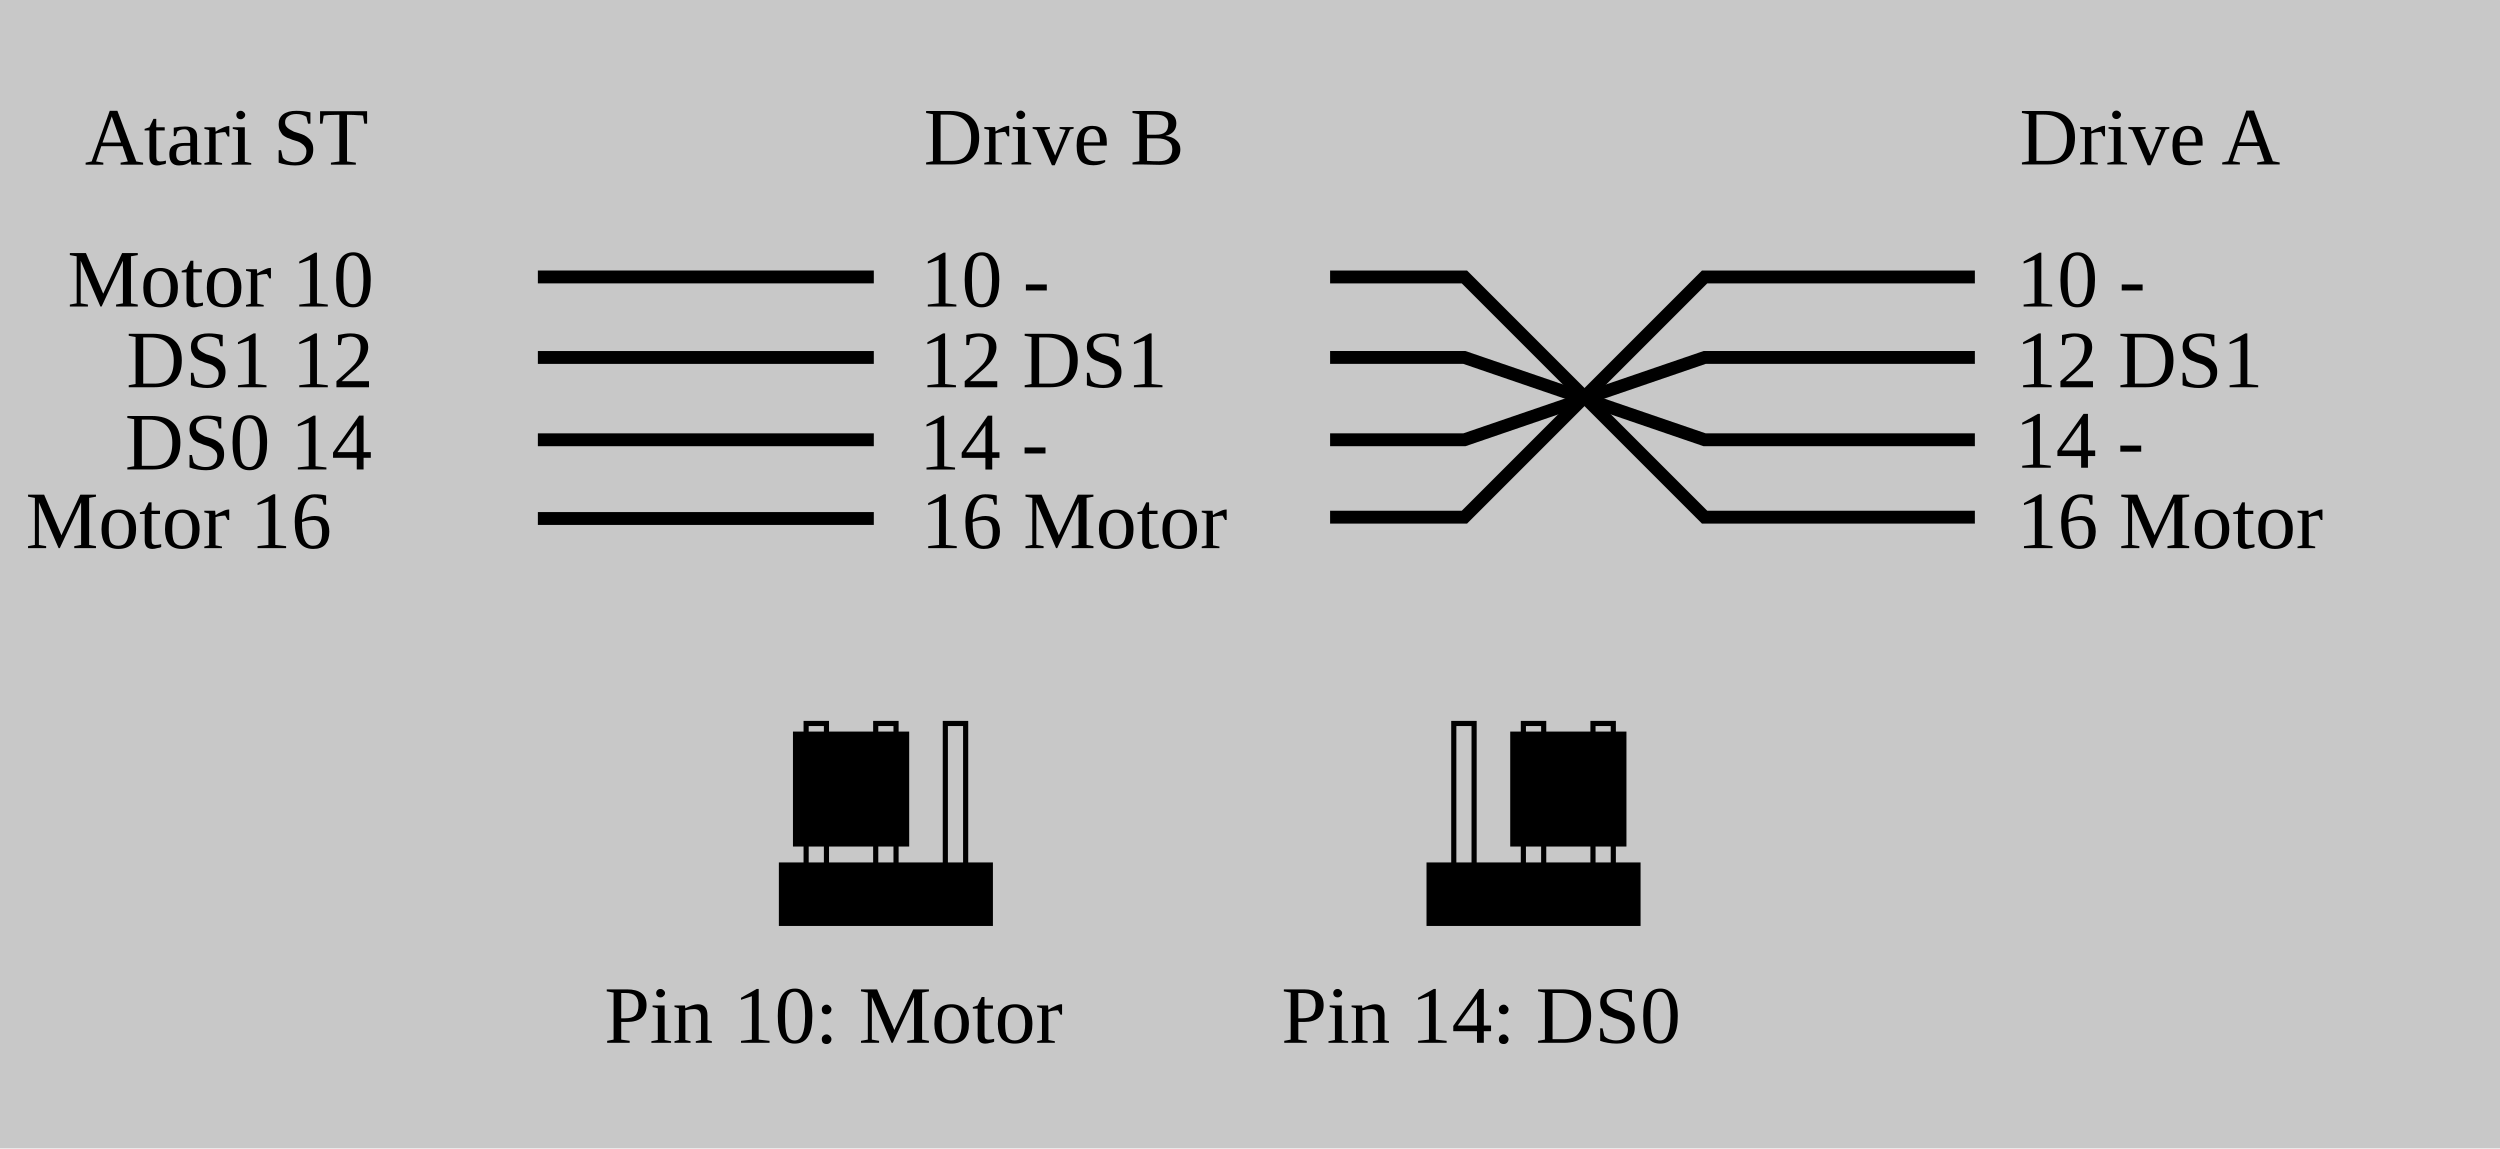
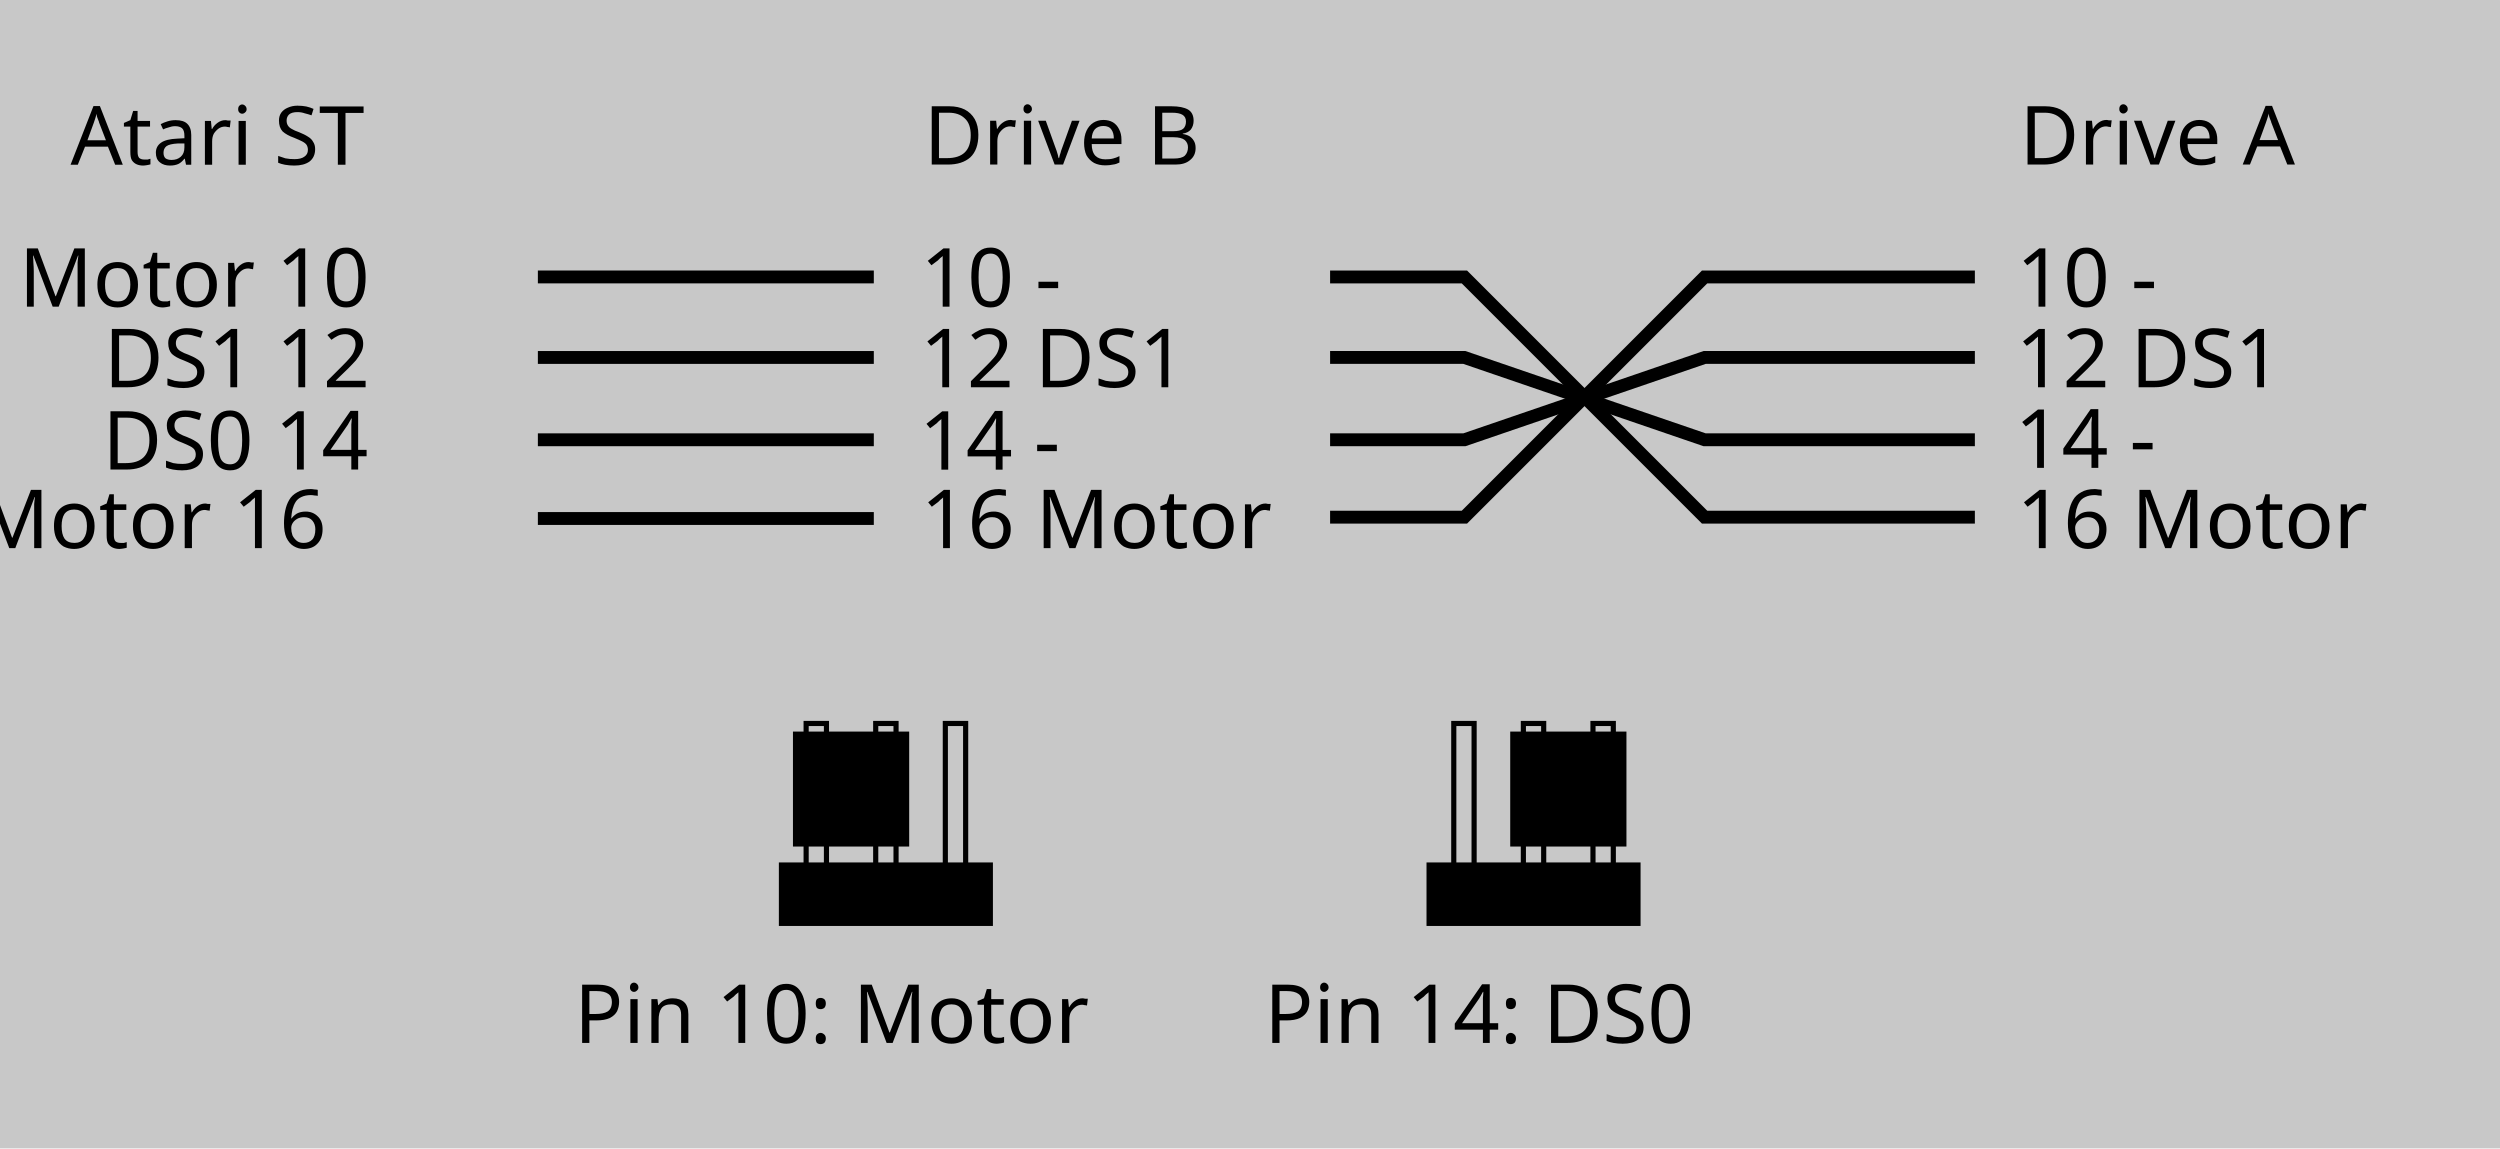
<svg xmlns="http://www.w3.org/2000/svg" width="97.182mm" height="44.641mm" viewBox="0 0 97.182 44.641" version="1.1" id="svg1">
  <defs id="defs1" />
  <g id="layer1" transform="translate(-2.835475,-47.5835)">
    <rect style="fill:#c8c8c8;fill-opacity:1;stroke:none;stroke-width:0.2" id="rect1" width="97.182" height="44.641" x="2.835" y="47.584" />
-     <text xml:space="preserve" style="font-size:3.175px;text-align:end;writing-mode:lr-tb;direction:ltr;text-anchor:end;fill:#000000;stroke-width:0.265" x="21.335" y="59.502" id="text1-1">
+     <text xml:space="preserve" style="font-family:sans-serif;font-size:3.175px;text-align:end;writing-mode:lr-tb;direction:ltr;text-anchor:end;fill:#000000;stroke-width:0.265" x="21.335" y="59.502" id="text1-1">
      <tspan id="tspan1-87" style="text-align:end;text-anchor:end;stroke-width:0.265" x="21.335" y="59.502">Motor 10</tspan>
    </text>
-     <text xml:space="preserve" style="font-size:3.175px;text-align:start;writing-mode:lr-tb;direction:ltr;text-anchor:start;fill:#000000;stroke-width:0.265" x="38.743" y="53.978" id="text1-1-0">
+     <text xml:space="preserve" style="font-family:sans-serif;font-size:3.175px;text-align:start;writing-mode:lr-tb;direction:ltr;text-anchor:start;fill:#000000;stroke-width:0.265" x="38.743" y="53.978" id="text1-1-0">
      <tspan id="tspan1-87-23" style="text-align:start;text-anchor:start;stroke-width:0.265" x="38.743" y="53.978">Drive B</tspan>
    </text>
-     <text xml:space="preserve" style="font-size:3.175px;text-align:end;writing-mode:lr-tb;direction:ltr;text-anchor:end;fill:#000000;stroke-width:0.265" x="21.125" y="53.987" id="text1-1-0-8">
+     <text xml:space="preserve" style="font-family:sans-serif;font-size:3.175px;text-align:end;writing-mode:lr-tb;direction:ltr;text-anchor:end;fill:#000000;stroke-width:0.265" x="21.125" y="53.987" id="text1-1-0-8">
      <tspan id="tspan1-87-23-5" style="text-align:end;text-anchor:end;stroke-width:0.265" x="21.125" y="53.987">Atari ST</tspan>
    </text>
-     <text xml:space="preserve" style="font-size:3.175px;text-align:start;writing-mode:lr-tb;direction:ltr;text-anchor:start;fill:#000000;stroke-width:0.265" x="81.338" y="53.978" id="text1-1-0-6">
+     <text xml:space="preserve" style="font-family:sans-serif;font-size:3.175px;text-align:start;writing-mode:lr-tb;direction:ltr;text-anchor:start;fill:#000000;stroke-width:0.265" x="81.338" y="53.978" id="text1-1-0-6">
      <tspan id="tspan1-87-23-7" style="text-align:start;text-anchor:start;stroke-width:0.265" x="81.338" y="53.978">Drive A</tspan>
    </text>
-     <text xml:space="preserve" style="font-size:3.175px;text-align:end;writing-mode:lr-tb;direction:ltr;text-anchor:end;fill:#000000;stroke-width:0.265" x="21.331" y="62.636" id="text1-1-2">
+     <text xml:space="preserve" style="font-family:sans-serif;font-size:3.175px;text-align:end;writing-mode:lr-tb;direction:ltr;text-anchor:end;fill:#000000;stroke-width:0.265" x="21.331" y="62.636" id="text1-1-2">
      <tspan id="tspan1-87-9" style="text-align:end;text-anchor:end;stroke-width:0.265" x="21.331" y="62.636">DS1 12</tspan>
    </text>
-     <text xml:space="preserve" style="font-size:3.175px;text-align:end;writing-mode:lr-tb;direction:ltr;text-anchor:end;fill:#000000;stroke-width:0.265" x="21.279" y="65.834" id="text1-1-5">
+     <text xml:space="preserve" style="font-family:sans-serif;font-size:3.175px;text-align:end;writing-mode:lr-tb;direction:ltr;text-anchor:end;fill:#000000;stroke-width:0.265" x="21.279" y="65.834" id="text1-1-5">
      <tspan id="tspan1-87-8" style="text-align:end;text-anchor:end;stroke-width:0.265" x="21.279" y="65.834">DS0 14</tspan>
    </text>
    <g id="g1" transform="translate(-33.09764,9.371652)">
-       <text xml:space="preserve" style="font-size:3.175px;text-align:end;writing-mode:lr-tb;direction:ltr;text-anchor:end;fill:#000000;stroke-width:0.265" x="54.395" y="59.52" id="text1-1-22">
+       <text xml:space="preserve" style="font-family:sans-serif;font-size:3.175px;text-align:end;writing-mode:lr-tb;direction:ltr;text-anchor:end;fill:#000000;stroke-width:0.265" x="54.395" y="59.52" id="text1-1-22">
        <tspan id="tspan1-87-7" style="text-align:end;text-anchor:end;stroke-width:0.265" x="54.395" y="59.52">Motor 16</tspan>
      </text>
    </g>
-     <text xml:space="preserve" style="font-size:3.175px;text-align:start;writing-mode:lr-tb;direction:ltr;text-anchor:start;fill:#000000;stroke-width:0.265" x="81.218" y="59.502" id="text1-1-54">
+     <text xml:space="preserve" style="font-family:sans-serif;font-size:3.175px;text-align:start;writing-mode:lr-tb;direction:ltr;text-anchor:start;fill:#000000;stroke-width:0.265" x="81.218" y="59.502" id="text1-1-54">
      <tspan id="tspan1-87-2" style="stroke-width:0.265" x="81.218" y="59.502">10 -</tspan>
    </text>
-     <text xml:space="preserve" style="font-size:3.175px;text-align:start;writing-mode:lr-tb;direction:ltr;text-anchor:start;fill:#000000;stroke-width:0.265" x="81.2" y="62.636" id="text1-1-2-1">
+     <text xml:space="preserve" style="font-family:sans-serif;font-size:3.175px;text-align:start;writing-mode:lr-tb;direction:ltr;text-anchor:start;fill:#000000;stroke-width:0.265" x="81.2" y="62.636" id="text1-1-2-1">
      <tspan id="tspan1-87-9-9" style="stroke-width:0.265" x="81.2" y="62.636">12 DS1</tspan>
    </text>
-     <text xml:space="preserve" style="font-size:3.175px;text-align:start;writing-mode:lr-tb;direction:ltr;text-anchor:start;fill:#000000;stroke-width:0.265" x="81.165" y="65.767" id="text1-1-5-2">
+     <text xml:space="preserve" style="font-family:sans-serif;font-size:3.175px;text-align:start;writing-mode:lr-tb;direction:ltr;text-anchor:start;fill:#000000;stroke-width:0.265" x="81.165" y="65.767" id="text1-1-5-2">
      <tspan id="tspan1-87-8-4" style="stroke-width:0.265" x="81.165" y="65.767">14 -</tspan>
    </text>
    <g id="g2" transform="translate(42.5367,9.371652)">
-       <text xml:space="preserve" style="font-size:3.175px;text-align:start;writing-mode:lr-tb;direction:ltr;text-anchor:start;fill:#000000;stroke-width:0.265" x="38.697" y="59.52" id="text1-1-22-5">
+       <text xml:space="preserve" style="font-family:sans-serif;font-size:3.175px;text-align:start;writing-mode:lr-tb;direction:ltr;text-anchor:start;fill:#000000;stroke-width:0.265" x="38.697" y="59.52" id="text1-1-22-5">
        <tspan id="tspan1-87-7-8" style="stroke-width:0.265" x="38.697" y="59.52">16 Motor</tspan>
      </text>
    </g>
-     <text xml:space="preserve" style="font-size:3.175px;text-align:start;writing-mode:lr-tb;direction:ltr;text-anchor:start;fill:#000000;stroke-width:0.265" x="38.622" y="59.502" id="text1-1-54-9">
+     <text xml:space="preserve" style="font-family:sans-serif;font-size:3.175px;text-align:start;writing-mode:lr-tb;direction:ltr;text-anchor:start;fill:#000000;stroke-width:0.265" x="38.622" y="59.502" id="text1-1-54-9">
      <tspan id="tspan1-87-2-4" style="stroke-width:0.265" x="38.622" y="59.502">10 -</tspan>
    </text>
-     <text xml:space="preserve" style="font-size:3.175px;text-align:start;writing-mode:lr-tb;direction:ltr;text-anchor:start;fill:#000000;stroke-width:0.265" x="38.604" y="62.636" id="text1-1-2-1-7">
+     <text xml:space="preserve" style="font-family:sans-serif;font-size:3.175px;text-align:start;writing-mode:lr-tb;direction:ltr;text-anchor:start;fill:#000000;stroke-width:0.265" x="38.604" y="62.636" id="text1-1-2-1-7">
      <tspan id="tspan1-87-9-9-0" style="stroke-width:0.265" x="38.604" y="62.636">12 DS1</tspan>
    </text>
-     <text xml:space="preserve" style="font-size:3.175px;text-align:start;writing-mode:lr-tb;direction:ltr;text-anchor:start;fill:#000000;stroke-width:0.265" x="38.569" y="65.837" id="text1-1-5-2-1">
+     <text xml:space="preserve" style="font-family:sans-serif;font-size:3.175px;text-align:start;writing-mode:lr-tb;direction:ltr;text-anchor:start;fill:#000000;stroke-width:0.265" x="38.569" y="65.837" id="text1-1-5-2-1">
      <tspan id="tspan1-87-8-4-1" style="stroke-width:0.265" x="38.569" y="65.837">14 -</tspan>
    </text>
    <g id="g2-5" transform="translate(-0.05902581,9.371652)">
-       <text xml:space="preserve" style="font-size:3.175px;text-align:start;writing-mode:lr-tb;direction:ltr;text-anchor:start;fill:#000000;stroke-width:0.265" x="38.697" y="59.52" id="text1-1-22-5-2">
+       <text xml:space="preserve" style="font-family:sans-serif;font-size:3.175px;text-align:start;writing-mode:lr-tb;direction:ltr;text-anchor:start;fill:#000000;stroke-width:0.265" x="38.697" y="59.52" id="text1-1-22-5-2">
        <tspan id="tspan1-87-7-8-2" style="stroke-width:0.265" x="38.697" y="59.52">16 Motor</tspan>
      </text>
    </g>
    <path style="fill:none;stroke:#000000;stroke-width:0.5" d="M 23.744,58.349 H 36.803" id="path2" />
    <path style="fill:none;stroke:#000000;stroke-width:0.5" d="M 23.744,61.479 H 36.803" id="path2-0" />
    <path style="fill:none;stroke:#000000;stroke-width:0.5" d="M 23.744,64.679 H 36.803" id="path2-3" />
    <path style="fill:none;stroke:#000000;stroke-width:0.5" d="M 23.744,67.739 H 36.803" id="path2-4" />
    <rect style="fill:none;stroke:#000000;stroke-width:0.2;stroke-dasharray:none" id="rect3" width="0.79" height="7.506" x="34.172" y="75.707" />
    <rect style="fill:none;stroke:#000000;stroke-width:0.2;stroke-dasharray:none" id="rect3-3" width="0.79" height="7.506" x="36.877" y="75.707" />
    <rect style="fill:none;stroke:#000000;stroke-width:0.2;stroke-dasharray:none" id="rect3-1" width="0.79" height="7.506" x="39.583" y="75.707" />
-     <text xml:space="preserve" style="font-size:3.175px;text-align:center;writing-mode:lr-tb;direction:ltr;text-anchor:middle;fill:#000000;stroke-width:0.265" x="37.222" y="88.123" id="text1-1-0-3">
+     <text xml:space="preserve" style="font-family:sans-serif;font-size:3.175px;text-align:center;writing-mode:lr-tb;direction:ltr;text-anchor:middle;fill:#000000;stroke-width:0.265" x="37.222" y="88.123" id="text1-1-0-3">
      <tspan id="tspan1-87-23-2" style="text-align:center;text-anchor:middle;stroke-width:0.265" x="37.222" y="88.123">Pin 10: Motor</tspan>
    </text>
    <rect style="fill:#000000;fill-opacity:1;stroke:none;stroke-width:0.2;stroke-dasharray:none" id="rect4" width="4.518" height="4.469" x="33.66" y="76.022" />
    <rect style="fill:#000000;fill-opacity:1;stroke:none;stroke-width:0.2;stroke-dasharray:none" id="rect4-3" width="4.518" height="4.469" x="61.542" y="76.022" />
    <rect style="fill:#000000;fill-opacity:1;stroke:none;stroke-width:0.2;stroke-dasharray:none" id="rect5" width="8.321" height="2.469" x="33.112" y="81.109" />
    <rect style="fill:none;stroke:#000000;stroke-width:0.2;stroke-dasharray:none" id="rect3-36" width="0.79" height="7.506" x="59.348" y="75.707" />
    <rect style="fill:none;stroke:#000000;stroke-width:0.2;stroke-dasharray:none" id="rect3-3-9" width="0.79" height="7.506" x="62.053" y="75.707" />
    <rect style="fill:none;stroke:#000000;stroke-width:0.2;stroke-dasharray:none" id="rect3-1-0" width="0.79" height="7.506" x="64.759" y="75.707" />
-     <text xml:space="preserve" style="font-size:3.175px;text-align:center;writing-mode:lr-tb;direction:ltr;text-anchor:middle;fill:#000000;stroke-width:0.265" x="62.398" y="88.123" id="text1-1-0-3-4">
+     <text xml:space="preserve" style="font-family:sans-serif;font-size:3.175px;text-align:center;writing-mode:lr-tb;direction:ltr;text-anchor:middle;fill:#000000;stroke-width:0.265" x="62.398" y="88.123" id="text1-1-0-3-4">
      <tspan id="tspan1-87-23-2-0" style="text-align:center;text-anchor:middle;stroke-width:0.265" x="62.398" y="88.123">Pin 14: DS0</tspan>
    </text>
    <rect style="fill:#000000;fill-opacity:1;stroke:none;stroke-width:0.2;stroke-dasharray:none" id="rect5-4" width="8.321" height="2.469" x="58.288" y="81.109" />
    <path style="fill:none;stroke:#000000;stroke-width:0.5;stroke-dasharray:none;stroke-opacity:1" d="m 54.54,58.349 h 5.22 l 9.339,9.339 h 10.505" id="path1" />
    <path style="fill:none;stroke:#000000;stroke-width:0.5;stroke-linecap:butt;stroke-dasharray:none;stroke-opacity:1" d="m 54.54,67.688 h 5.22 l 9.339,-9.339 h 10.505" id="path1-82" />
    <path id="path1-82-9" style="fill:none;stroke:#000000;stroke-width:0.5;stroke-linecap:butt;stroke-dasharray:none;stroke-opacity:1" d="m 54.54,64.679 h 5.22 l 9.339,-3.2 h 10.505" />
    <path id="path1-82-9-5" style="fill:none;stroke:#000000;stroke-width:0.5;stroke-linecap:butt;stroke-dasharray:none;stroke-opacity:1" d="m 54.54,61.479 h 5.22 l 9.339,3.2 h 10.505" />
  </g>
</svg>
